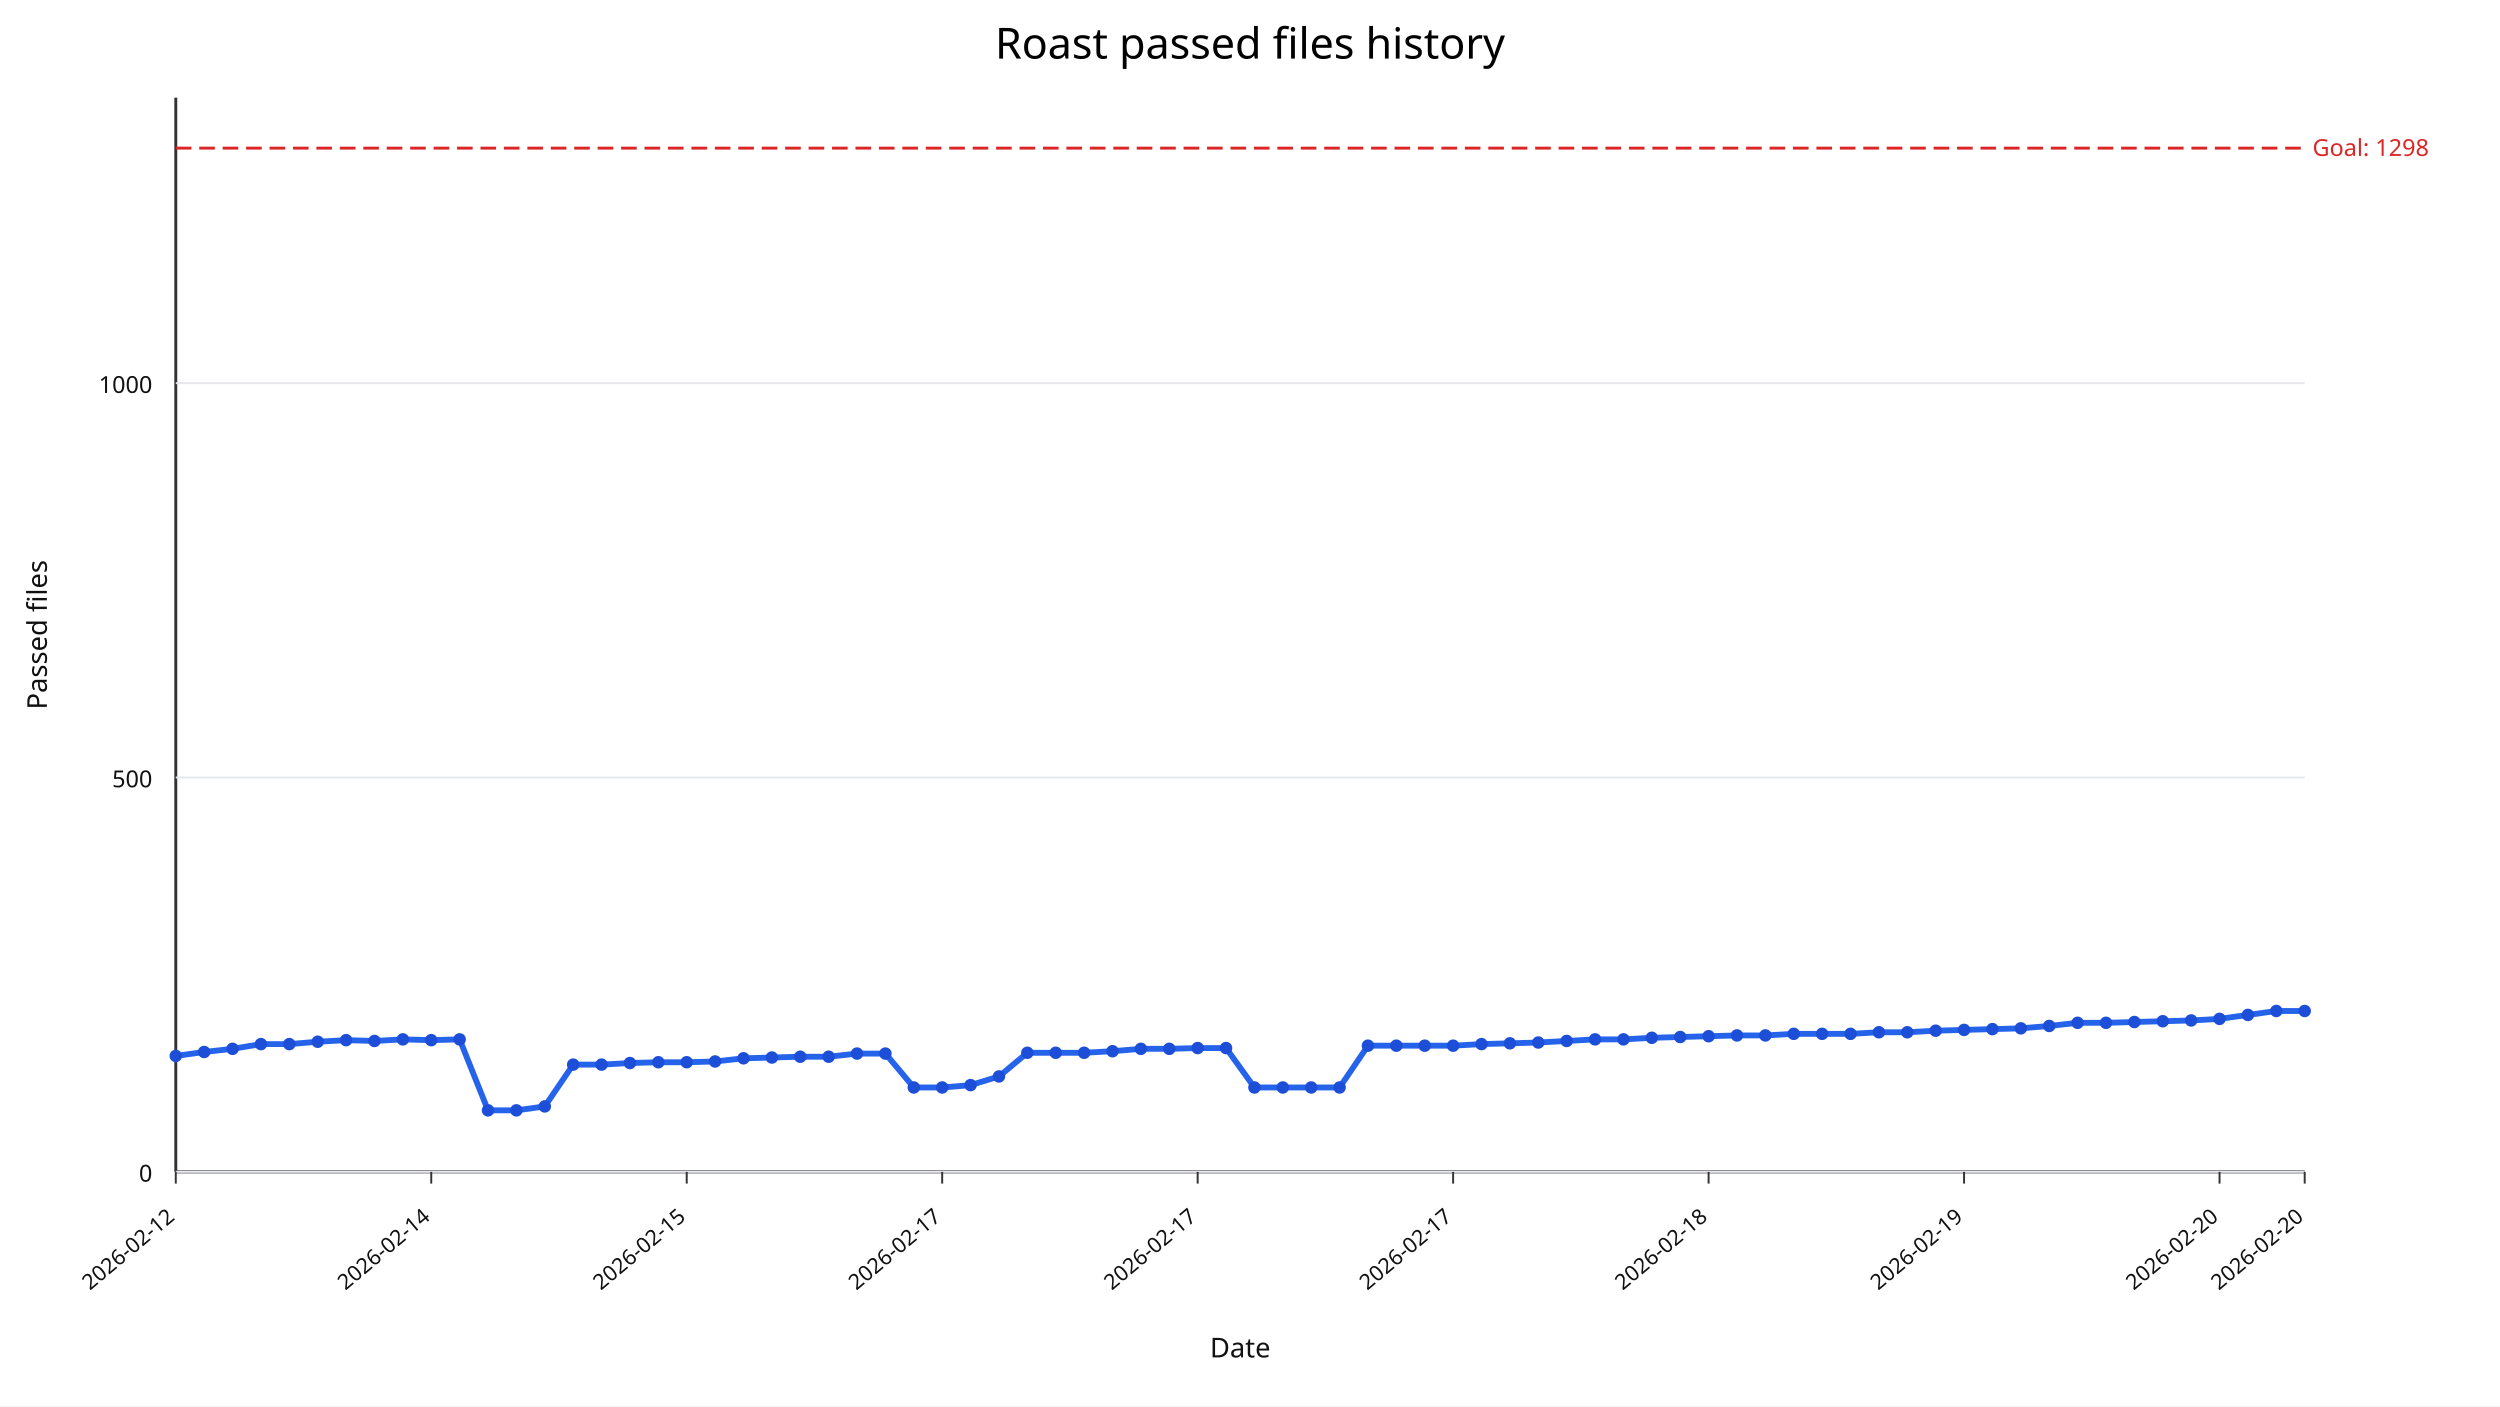
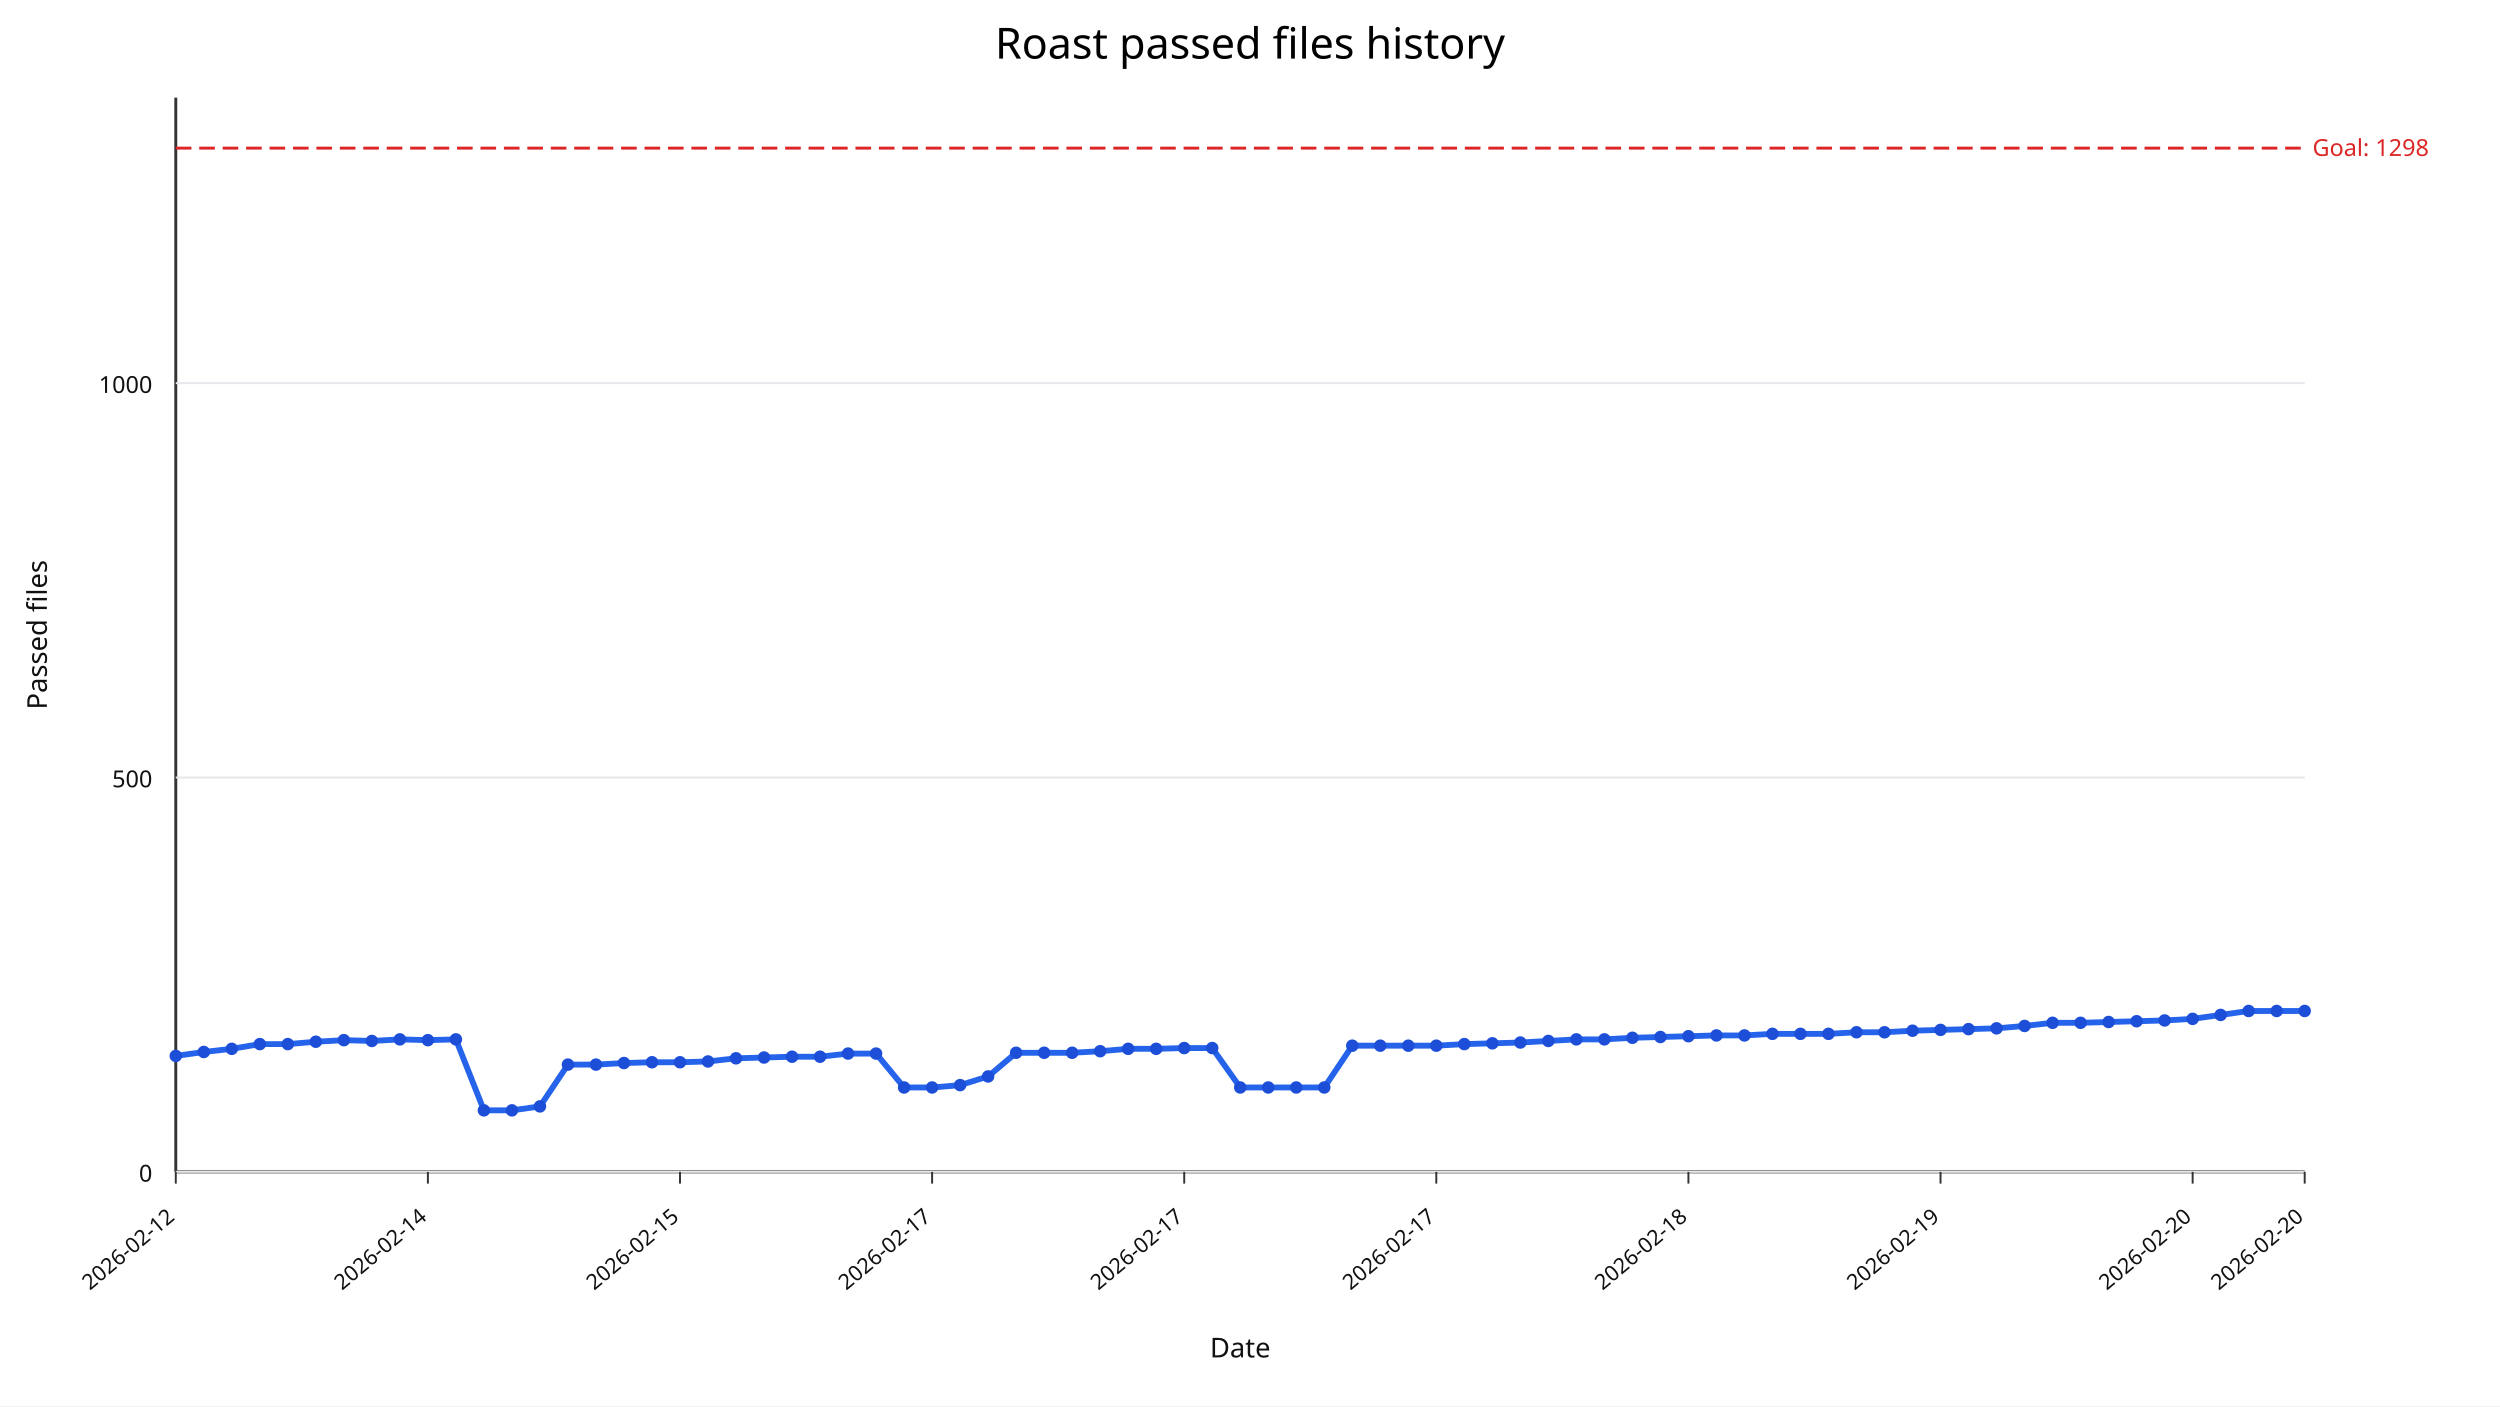
<svg xmlns="http://www.w3.org/2000/svg" width="1280" height="720" viewBox="0 0 1280 720">
  <rect width="100%" height="100%" fill="#ffffff" />
  <text x="640" y="30" text-anchor="middle" font-size="22" font-family="sans-serif">Roast passed files history</text>
  <line x1="90" y1="600" x2="1180" y2="600" stroke="#333" stroke-width="1.5" />
  <line x1="90" y1="50" x2="90" y2="600" stroke="#333" stroke-width="1.5" />
  <line x1="90" y1="600.00" x2="1180" y2="600.00" stroke="#e5e7eb" stroke-width="1" />
  <text x="78" y="605.00" text-anchor="end" font-size="12" fill="#111" font-family="sans-serif">0</text>
  <line x1="90" y1="398.09" x2="1180" y2="398.09" stroke="#e5e7eb" stroke-width="1" />
  <text x="78" y="403.09" text-anchor="end" font-size="12" fill="#111" font-family="sans-serif">500</text>
  <line x1="90" y1="196.18" x2="1180" y2="196.18" stroke="#e5e7eb" stroke-width="1" />
  <text x="78" y="201.18" text-anchor="end" font-size="12" fill="#111" font-family="sans-serif">1000</text>
  <line x1="90.00" y1="600" x2="90.00" y2="606" stroke="#333" stroke-width="1" />
  <text x="90.00" y="624" text-anchor="end" font-size="11" fill="#111" transform="rotate(-40 90.00,624)" font-family="sans-serif">2026-02-12</text>
-   <line x1="220.80" y1="600" x2="220.80" y2="606" stroke="#333" stroke-width="1" />
-   <text x="220.80" y="624" text-anchor="end" font-size="11" fill="#111" transform="rotate(-40 220.80,624)" font-family="sans-serif">2026-02-14</text>
-   <line x1="351.60" y1="600" x2="351.60" y2="606" stroke="#333" stroke-width="1" />
-   <text x="351.60" y="624" text-anchor="end" font-size="11" fill="#111" transform="rotate(-40 351.60,624)" font-family="sans-serif">2026-02-15</text>
-   <line x1="482.40" y1="600" x2="482.40" y2="606" stroke="#333" stroke-width="1" />
-   <text x="482.40" y="624" text-anchor="end" font-size="11" fill="#111" transform="rotate(-40 482.40,624)" font-family="sans-serif">2026-02-17</text>
-   <line x1="613.20" y1="600" x2="613.20" y2="606" stroke="#333" stroke-width="1" />
-   <text x="613.20" y="624" text-anchor="end" font-size="11" fill="#111" transform="rotate(-40 613.20,624)" font-family="sans-serif">2026-02-17</text>
-   <line x1="744.00" y1="600" x2="744.00" y2="606" stroke="#333" stroke-width="1" />
-   <text x="744.00" y="624" text-anchor="end" font-size="11" fill="#111" transform="rotate(-40 744.00,624)" font-family="sans-serif">2026-02-17</text>
-   <line x1="874.80" y1="600" x2="874.80" y2="606" stroke="#333" stroke-width="1" />
-   <text x="874.80" y="624" text-anchor="end" font-size="11" fill="#111" transform="rotate(-40 874.80,624)" font-family="sans-serif">2026-02-18</text>
-   <line x1="1005.60" y1="600" x2="1005.60" y2="606" stroke="#333" stroke-width="1" />
-   <text x="1005.60" y="624" text-anchor="end" font-size="11" fill="#111" transform="rotate(-40 1005.60,624)" font-family="sans-serif">2026-02-19</text>
-   <line x1="1136.40" y1="600" x2="1136.40" y2="606" stroke="#333" stroke-width="1" />
-   <text x="1136.40" y="624" text-anchor="end" font-size="11" fill="#111" transform="rotate(-40 1136.40,624)" font-family="sans-serif">2026-02-20</text>
+   <line x1="219.08" y1="600" x2="219.08" y2="606" stroke="#333" stroke-width="1" />
+   <text x="219.08" y="624" text-anchor="end" font-size="11" fill="#111" transform="rotate(-40 219.08,624)" font-family="sans-serif">2026-02-14</text>
+   <line x1="348.16" y1="600" x2="348.16" y2="606" stroke="#333" stroke-width="1" />
+   <text x="348.16" y="624" text-anchor="end" font-size="11" fill="#111" transform="rotate(-40 348.16,624)" font-family="sans-serif">2026-02-15</text>
+   <line x1="477.24" y1="600" x2="477.24" y2="606" stroke="#333" stroke-width="1" />
+   <text x="477.24" y="624" text-anchor="end" font-size="11" fill="#111" transform="rotate(-40 477.24,624)" font-family="sans-serif">2026-02-17</text>
+   <line x1="606.32" y1="600" x2="606.32" y2="606" stroke="#333" stroke-width="1" />
+   <text x="606.32" y="624" text-anchor="end" font-size="11" fill="#111" transform="rotate(-40 606.32,624)" font-family="sans-serif">2026-02-17</text>
+   <line x1="735.39" y1="600" x2="735.39" y2="606" stroke="#333" stroke-width="1" />
+   <text x="735.39" y="624" text-anchor="end" font-size="11" fill="#111" transform="rotate(-40 735.39,624)" font-family="sans-serif">2026-02-17</text>
+   <line x1="864.47" y1="600" x2="864.47" y2="606" stroke="#333" stroke-width="1" />
+   <text x="864.47" y="624" text-anchor="end" font-size="11" fill="#111" transform="rotate(-40 864.47,624)" font-family="sans-serif">2026-02-18</text>
+   <line x1="993.55" y1="600" x2="993.55" y2="606" stroke="#333" stroke-width="1" />
+   <text x="993.55" y="624" text-anchor="end" font-size="11" fill="#111" transform="rotate(-40 993.55,624)" font-family="sans-serif">2026-02-19</text>
+   <line x1="1122.63" y1="600" x2="1122.63" y2="606" stroke="#333" stroke-width="1" />
+   <text x="1122.63" y="624" text-anchor="end" font-size="11" fill="#111" transform="rotate(-40 1122.63,624)" font-family="sans-serif">2026-02-20</text>
  <line x1="1180.00" y1="600" x2="1180.00" y2="606" stroke="#333" stroke-width="1" />
  <text x="1180.00" y="624" text-anchor="end" font-size="11" fill="#111" transform="rotate(-40 1180.00,624)" font-family="sans-serif">2026-02-20</text>
  <line x1="90" y1="75.84" x2="1180" y2="75.84" stroke="#dc2626" stroke-width="1.5" stroke-dasharray="8,4" />
  <text x="1184" y="79.84" font-size="12" fill="#dc2626" font-family="sans-serif">Goal: 1298</text>
-   <polyline fill="none" stroke="#2563eb" stroke-width="3" points="90.00,540.64 104.53,538.62 119.07,537.00 133.60,534.58 148.13,534.58 162.67,533.37 177.20,532.56 191.73,532.97 206.27,532.16 220.80,532.56 235.33,532.16 249.87,568.50 264.40,568.50 278.93,566.48 293.47,545.08 308.00,545.08 322.53,544.27 337.07,543.87 351.60,543.87 366.13,543.47 380.67,541.85 395.20,541.45 409.73,541.04 424.27,541.04 438.80,539.43 453.33,539.43 467.87,556.79 482.40,556.79 496.93,555.58 511.47,551.14 526.00,539.02 540.53,539.02 555.07,539.02 569.60,538.22 584.13,537.00 598.67,537.00 613.20,536.60 627.73,536.60 642.27,556.79 656.80,556.79 671.33,556.79 685.87,556.79 700.40,535.39 714.93,535.39 729.47,535.39 744.00,535.39 758.53,534.58 773.07,534.18 787.60,533.77 802.13,532.97 816.67,532.16 831.20,532.16 845.73,531.35 860.27,530.95 874.80,530.54 889.33,530.14 903.87,530.14 918.40,529.33 932.93,529.33 947.47,529.33 962.00,528.52 976.53,528.52 991.07,527.72 1005.60,527.31 1020.13,526.91 1034.67,526.51 1049.20,525.29 1063.73,523.68 1078.27,523.68 1092.80,523.27 1107.33,522.87 1121.87,522.47 1136.40,521.66 1150.93,519.64 1165.47,517.62 1180.00,517.62" />
+   <polyline fill="none" stroke="#2563eb" stroke-width="3" points="90.00,540.64 104.34,538.62 118.68,537.00 133.03,534.58 147.37,534.58 161.71,533.37 176.05,532.56 190.39,532.97 204.74,532.16 219.08,532.56 233.42,532.16 247.76,568.50 262.11,568.50 276.45,566.48 290.79,545.08 305.13,545.08 319.47,544.27 333.82,543.87 348.16,543.87 362.50,543.47 376.84,541.85 391.18,541.45 405.53,541.04 419.87,541.04 434.21,539.43 448.55,539.43 462.89,556.79 477.24,556.79 491.58,555.58 505.92,551.14 520.26,539.02 534.61,539.02 548.95,539.02 563.29,538.22 577.63,537.00 591.97,537.00 606.32,536.60 620.66,536.60 635.00,556.79 649.34,556.79 663.68,556.79 678.03,556.79 692.37,535.39 706.71,535.39 721.05,535.39 735.39,535.39 749.74,534.58 764.08,534.18 778.42,533.77 792.76,532.97 807.11,532.16 821.45,532.16 835.79,531.35 850.13,530.95 864.47,530.54 878.82,530.14 893.16,530.14 907.50,529.33 921.84,529.33 936.18,529.33 950.53,528.52 964.87,528.52 979.21,527.72 993.55,527.31 1007.89,526.91 1022.24,526.51 1036.58,525.29 1050.92,523.68 1065.26,523.68 1079.61,523.27 1093.95,522.87 1108.29,522.47 1122.63,521.66 1136.97,519.64 1151.32,517.62 1165.66,517.62 1180.00,517.62" />
  <circle cx="90.00" cy="540.64" r="3.2" fill="#1d4ed8" />
-   <circle cx="104.53" cy="538.62" r="3.2" fill="#1d4ed8" />
-   <circle cx="119.07" cy="537.00" r="3.2" fill="#1d4ed8" />
-   <circle cx="133.60" cy="534.58" r="3.2" fill="#1d4ed8" />
-   <circle cx="148.13" cy="534.58" r="3.2" fill="#1d4ed8" />
-   <circle cx="162.67" cy="533.37" r="3.2" fill="#1d4ed8" />
-   <circle cx="177.20" cy="532.56" r="3.2" fill="#1d4ed8" />
-   <circle cx="191.73" cy="532.97" r="3.2" fill="#1d4ed8" />
-   <circle cx="206.27" cy="532.16" r="3.2" fill="#1d4ed8" />
-   <circle cx="220.80" cy="532.56" r="3.2" fill="#1d4ed8" />
-   <circle cx="235.33" cy="532.16" r="3.2" fill="#1d4ed8" />
-   <circle cx="249.87" cy="568.50" r="3.2" fill="#1d4ed8" />
-   <circle cx="264.40" cy="568.50" r="3.2" fill="#1d4ed8" />
-   <circle cx="278.93" cy="566.48" r="3.2" fill="#1d4ed8" />
-   <circle cx="293.47" cy="545.08" r="3.2" fill="#1d4ed8" />
-   <circle cx="308.00" cy="545.08" r="3.2" fill="#1d4ed8" />
-   <circle cx="322.53" cy="544.27" r="3.2" fill="#1d4ed8" />
-   <circle cx="337.07" cy="543.87" r="3.2" fill="#1d4ed8" />
-   <circle cx="351.60" cy="543.87" r="3.2" fill="#1d4ed8" />
-   <circle cx="366.13" cy="543.47" r="3.2" fill="#1d4ed8" />
-   <circle cx="380.67" cy="541.85" r="3.2" fill="#1d4ed8" />
-   <circle cx="395.20" cy="541.45" r="3.2" fill="#1d4ed8" />
-   <circle cx="409.73" cy="541.04" r="3.2" fill="#1d4ed8" />
-   <circle cx="424.27" cy="541.04" r="3.2" fill="#1d4ed8" />
-   <circle cx="438.80" cy="539.43" r="3.2" fill="#1d4ed8" />
-   <circle cx="453.33" cy="539.43" r="3.2" fill="#1d4ed8" />
-   <circle cx="467.87" cy="556.79" r="3.2" fill="#1d4ed8" />
-   <circle cx="482.40" cy="556.79" r="3.2" fill="#1d4ed8" />
-   <circle cx="496.93" cy="555.58" r="3.2" fill="#1d4ed8" />
-   <circle cx="511.47" cy="551.14" r="3.2" fill="#1d4ed8" />
-   <circle cx="526.00" cy="539.02" r="3.2" fill="#1d4ed8" />
-   <circle cx="540.53" cy="539.02" r="3.2" fill="#1d4ed8" />
-   <circle cx="555.07" cy="539.02" r="3.2" fill="#1d4ed8" />
-   <circle cx="569.60" cy="538.22" r="3.2" fill="#1d4ed8" />
-   <circle cx="584.13" cy="537.00" r="3.2" fill="#1d4ed8" />
-   <circle cx="598.67" cy="537.00" r="3.2" fill="#1d4ed8" />
-   <circle cx="613.20" cy="536.60" r="3.2" fill="#1d4ed8" />
-   <circle cx="627.73" cy="536.60" r="3.2" fill="#1d4ed8" />
-   <circle cx="642.27" cy="556.79" r="3.2" fill="#1d4ed8" />
-   <circle cx="656.80" cy="556.79" r="3.2" fill="#1d4ed8" />
-   <circle cx="671.33" cy="556.79" r="3.2" fill="#1d4ed8" />
-   <circle cx="685.87" cy="556.79" r="3.2" fill="#1d4ed8" />
-   <circle cx="700.40" cy="535.39" r="3.2" fill="#1d4ed8" />
-   <circle cx="714.93" cy="535.39" r="3.2" fill="#1d4ed8" />
-   <circle cx="729.47" cy="535.39" r="3.2" fill="#1d4ed8" />
-   <circle cx="744.00" cy="535.39" r="3.2" fill="#1d4ed8" />
-   <circle cx="758.53" cy="534.58" r="3.2" fill="#1d4ed8" />
-   <circle cx="773.07" cy="534.18" r="3.2" fill="#1d4ed8" />
-   <circle cx="787.60" cy="533.77" r="3.2" fill="#1d4ed8" />
-   <circle cx="802.13" cy="532.97" r="3.2" fill="#1d4ed8" />
-   <circle cx="816.67" cy="532.16" r="3.2" fill="#1d4ed8" />
-   <circle cx="831.20" cy="532.16" r="3.2" fill="#1d4ed8" />
-   <circle cx="845.73" cy="531.35" r="3.2" fill="#1d4ed8" />
-   <circle cx="860.27" cy="530.95" r="3.2" fill="#1d4ed8" />
-   <circle cx="874.80" cy="530.54" r="3.2" fill="#1d4ed8" />
-   <circle cx="889.33" cy="530.14" r="3.2" fill="#1d4ed8" />
-   <circle cx="903.87" cy="530.14" r="3.2" fill="#1d4ed8" />
-   <circle cx="918.40" cy="529.33" r="3.2" fill="#1d4ed8" />
-   <circle cx="932.93" cy="529.33" r="3.2" fill="#1d4ed8" />
-   <circle cx="947.47" cy="529.33" r="3.2" fill="#1d4ed8" />
-   <circle cx="962.00" cy="528.52" r="3.2" fill="#1d4ed8" />
-   <circle cx="976.53" cy="528.52" r="3.2" fill="#1d4ed8" />
-   <circle cx="991.07" cy="527.72" r="3.2" fill="#1d4ed8" />
-   <circle cx="1005.60" cy="527.31" r="3.2" fill="#1d4ed8" />
-   <circle cx="1020.13" cy="526.91" r="3.2" fill="#1d4ed8" />
-   <circle cx="1034.67" cy="526.51" r="3.2" fill="#1d4ed8" />
-   <circle cx="1049.20" cy="525.29" r="3.2" fill="#1d4ed8" />
-   <circle cx="1063.73" cy="523.68" r="3.2" fill="#1d4ed8" />
-   <circle cx="1078.27" cy="523.68" r="3.2" fill="#1d4ed8" />
-   <circle cx="1092.80" cy="523.27" r="3.2" fill="#1d4ed8" />
-   <circle cx="1107.33" cy="522.87" r="3.2" fill="#1d4ed8" />
-   <circle cx="1121.87" cy="522.47" r="3.2" fill="#1d4ed8" />
-   <circle cx="1136.40" cy="521.66" r="3.2" fill="#1d4ed8" />
-   <circle cx="1150.93" cy="519.64" r="3.2" fill="#1d4ed8" />
-   <circle cx="1165.47" cy="517.62" r="3.2" fill="#1d4ed8" />
+   <circle cx="104.34" cy="538.62" r="3.2" fill="#1d4ed8" />
+   <circle cx="118.68" cy="537.00" r="3.2" fill="#1d4ed8" />
+   <circle cx="133.03" cy="534.58" r="3.2" fill="#1d4ed8" />
+   <circle cx="147.37" cy="534.58" r="3.2" fill="#1d4ed8" />
+   <circle cx="161.71" cy="533.37" r="3.2" fill="#1d4ed8" />
+   <circle cx="176.05" cy="532.56" r="3.2" fill="#1d4ed8" />
+   <circle cx="190.39" cy="532.97" r="3.2" fill="#1d4ed8" />
+   <circle cx="204.74" cy="532.16" r="3.2" fill="#1d4ed8" />
+   <circle cx="219.08" cy="532.56" r="3.2" fill="#1d4ed8" />
+   <circle cx="233.42" cy="532.16" r="3.2" fill="#1d4ed8" />
+   <circle cx="247.76" cy="568.50" r="3.2" fill="#1d4ed8" />
+   <circle cx="262.11" cy="568.50" r="3.2" fill="#1d4ed8" />
+   <circle cx="276.45" cy="566.48" r="3.2" fill="#1d4ed8" />
+   <circle cx="290.79" cy="545.08" r="3.2" fill="#1d4ed8" />
+   <circle cx="305.13" cy="545.08" r="3.2" fill="#1d4ed8" />
+   <circle cx="319.47" cy="544.27" r="3.2" fill="#1d4ed8" />
+   <circle cx="333.82" cy="543.87" r="3.2" fill="#1d4ed8" />
+   <circle cx="348.16" cy="543.87" r="3.2" fill="#1d4ed8" />
+   <circle cx="362.50" cy="543.47" r="3.2" fill="#1d4ed8" />
+   <circle cx="376.84" cy="541.85" r="3.2" fill="#1d4ed8" />
+   <circle cx="391.18" cy="541.45" r="3.2" fill="#1d4ed8" />
+   <circle cx="405.53" cy="541.04" r="3.2" fill="#1d4ed8" />
+   <circle cx="419.87" cy="541.04" r="3.2" fill="#1d4ed8" />
+   <circle cx="434.21" cy="539.43" r="3.2" fill="#1d4ed8" />
+   <circle cx="448.55" cy="539.43" r="3.2" fill="#1d4ed8" />
+   <circle cx="462.89" cy="556.79" r="3.2" fill="#1d4ed8" />
+   <circle cx="477.24" cy="556.79" r="3.2" fill="#1d4ed8" />
+   <circle cx="491.58" cy="555.58" r="3.2" fill="#1d4ed8" />
+   <circle cx="505.92" cy="551.14" r="3.2" fill="#1d4ed8" />
+   <circle cx="520.26" cy="539.02" r="3.2" fill="#1d4ed8" />
+   <circle cx="534.61" cy="539.02" r="3.2" fill="#1d4ed8" />
+   <circle cx="548.95" cy="539.02" r="3.2" fill="#1d4ed8" />
+   <circle cx="563.29" cy="538.22" r="3.2" fill="#1d4ed8" />
+   <circle cx="577.63" cy="537.00" r="3.2" fill="#1d4ed8" />
+   <circle cx="591.97" cy="537.00" r="3.2" fill="#1d4ed8" />
+   <circle cx="606.32" cy="536.60" r="3.2" fill="#1d4ed8" />
+   <circle cx="620.66" cy="536.60" r="3.2" fill="#1d4ed8" />
+   <circle cx="635.00" cy="556.79" r="3.2" fill="#1d4ed8" />
+   <circle cx="649.34" cy="556.79" r="3.2" fill="#1d4ed8" />
+   <circle cx="663.68" cy="556.79" r="3.2" fill="#1d4ed8" />
+   <circle cx="678.03" cy="556.79" r="3.2" fill="#1d4ed8" />
+   <circle cx="692.37" cy="535.39" r="3.2" fill="#1d4ed8" />
+   <circle cx="706.71" cy="535.39" r="3.2" fill="#1d4ed8" />
+   <circle cx="721.05" cy="535.39" r="3.2" fill="#1d4ed8" />
+   <circle cx="735.39" cy="535.39" r="3.2" fill="#1d4ed8" />
+   <circle cx="749.74" cy="534.58" r="3.2" fill="#1d4ed8" />
+   <circle cx="764.08" cy="534.18" r="3.2" fill="#1d4ed8" />
+   <circle cx="778.42" cy="533.77" r="3.2" fill="#1d4ed8" />
+   <circle cx="792.76" cy="532.97" r="3.2" fill="#1d4ed8" />
+   <circle cx="807.11" cy="532.16" r="3.2" fill="#1d4ed8" />
+   <circle cx="821.45" cy="532.16" r="3.2" fill="#1d4ed8" />
+   <circle cx="835.79" cy="531.35" r="3.2" fill="#1d4ed8" />
+   <circle cx="850.13" cy="530.95" r="3.2" fill="#1d4ed8" />
+   <circle cx="864.47" cy="530.54" r="3.2" fill="#1d4ed8" />
+   <circle cx="878.82" cy="530.14" r="3.2" fill="#1d4ed8" />
+   <circle cx="893.16" cy="530.14" r="3.2" fill="#1d4ed8" />
+   <circle cx="907.50" cy="529.33" r="3.2" fill="#1d4ed8" />
+   <circle cx="921.84" cy="529.33" r="3.2" fill="#1d4ed8" />
+   <circle cx="936.18" cy="529.33" r="3.2" fill="#1d4ed8" />
+   <circle cx="950.53" cy="528.52" r="3.2" fill="#1d4ed8" />
+   <circle cx="964.87" cy="528.52" r="3.2" fill="#1d4ed8" />
+   <circle cx="979.21" cy="527.72" r="3.2" fill="#1d4ed8" />
+   <circle cx="993.55" cy="527.31" r="3.2" fill="#1d4ed8" />
+   <circle cx="1007.89" cy="526.91" r="3.2" fill="#1d4ed8" />
+   <circle cx="1022.24" cy="526.51" r="3.2" fill="#1d4ed8" />
+   <circle cx="1036.58" cy="525.29" r="3.2" fill="#1d4ed8" />
+   <circle cx="1050.92" cy="523.68" r="3.2" fill="#1d4ed8" />
+   <circle cx="1065.26" cy="523.68" r="3.2" fill="#1d4ed8" />
+   <circle cx="1079.61" cy="523.27" r="3.2" fill="#1d4ed8" />
+   <circle cx="1093.95" cy="522.87" r="3.2" fill="#1d4ed8" />
+   <circle cx="1108.29" cy="522.47" r="3.2" fill="#1d4ed8" />
+   <circle cx="1122.63" cy="521.66" r="3.2" fill="#1d4ed8" />
+   <circle cx="1136.97" cy="519.64" r="3.2" fill="#1d4ed8" />
+   <circle cx="1151.32" cy="517.62" r="3.2" fill="#1d4ed8" />
+   <circle cx="1165.66" cy="517.62" r="3.2" fill="#1d4ed8" />
  <circle cx="1180.00" cy="517.62" r="3.2" fill="#1d4ed8" />
  <text x="635" y="695" text-anchor="middle" font-size="14" fill="#111" font-family="sans-serif">Date</text>
  <text x="24" y="325" text-anchor="middle" font-size="14" fill="#111" transform="rotate(-90 24,325)" font-family="sans-serif">Passed files</text>
</svg>
